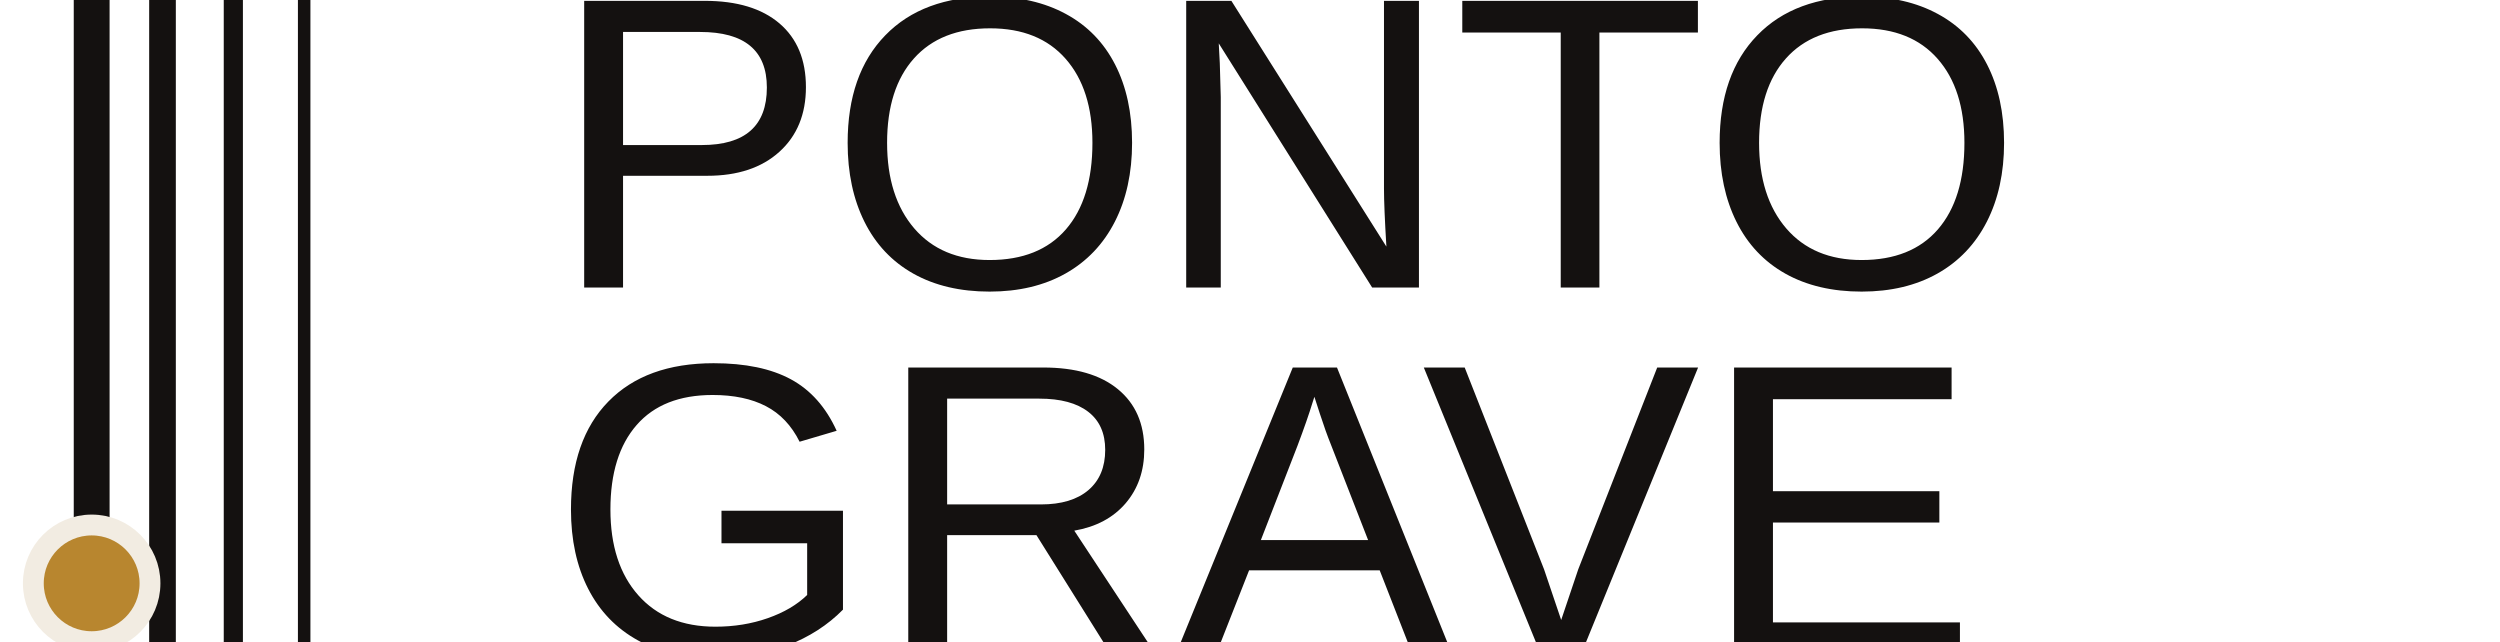
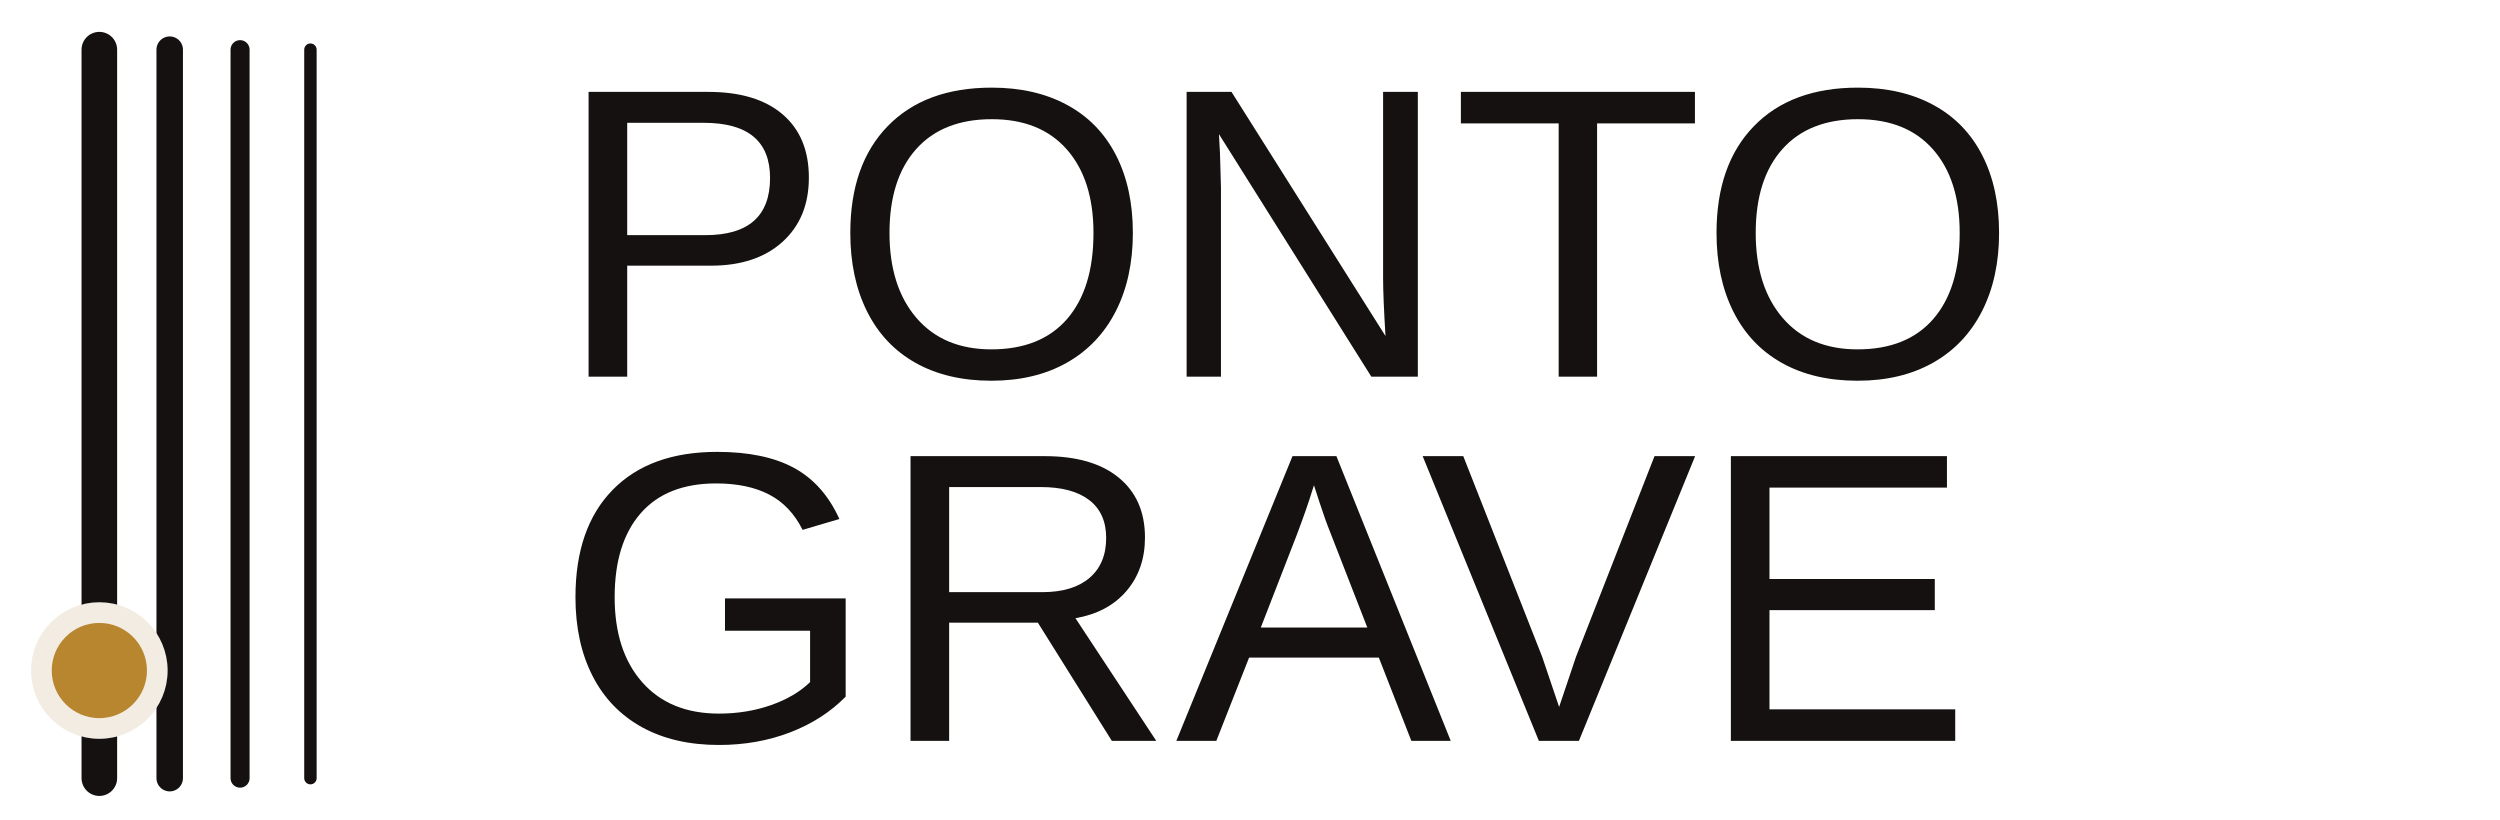
- <svg xmlns="http://www.w3.org/2000/svg" viewBox="18 48 600 154">
+ <svg xmlns="http://www.w3.org/2000/svg" viewBox="16 26 604 198">
  <defs>
    <filter id="corroido16" x="-3%" y="-3%" width="106%" height="106%" color-interpolation-filters="sRGB">
      <feTurbulence type="fractalNoise" baseFrequency="0.8" numOctaves="2" seed="4" result="ruidoFino" />
      <feColorMatrix in="ruidoFino" type="matrix" values="0 0 0 0 0  0 0 0 0 0  0 0 0 0 0  -22 0 0 0 17.50" result="furos" />
      <feTurbulence type="fractalNoise" baseFrequency="0.16" numOctaves="2" seed="21" result="ruidoMedio" />
      <feColorMatrix in="ruidoMedio" type="matrix" values="0 0 0 0 0  0 0 0 0 0  0 0 0 0 0  -22 0 0 0 17.72" result="lascas" />
      <feTurbulence type="fractalNoise" baseFrequency="0.035" numOctaves="3" seed="9" result="ruidoLargo" />
      <feColorMatrix in="ruidoLargo" type="matrix" values="0 0 0 0 0  0 0 0 0 0  0 0 0 0 0  -14 0 0 0 12.20" result="desgaste" />
      <feComposite in="furos" in2="lascas" operator="arithmetic" k1="1" k2="0" k3="0" k4="0" result="m1" />
      <feComposite in="m1" in2="desgaste" operator="arithmetic" k1="1" k2="0" k3="0" k4="0" result="mascara" />
      <feComposite in="SourceGraphic" in2="mascara" operator="in" result="corroido" />
      <feTurbulence type="turbulence" baseFrequency="0.09" numOctaves="2" seed="2" result="borda" />
      <feDisplacementMap in="corroido" in2="borda" scale="1.4" xChannelSelector="R" yChannelSelector="G" />
    </filter>
  </defs>
  <g>
    <line x1="40" y1="38" x2="40" y2="214" stroke="#141110" stroke-width="8.6" stroke-linecap="round" />
    <line x1="57" y1="38" x2="57" y2="214" stroke="#141110" stroke-width="6.4" stroke-linecap="round" />
    <line x1="74" y1="38" x2="74" y2="214" stroke="#141110" stroke-width="4.6" stroke-linecap="round" />
    <line x1="91" y1="38" x2="91" y2="214" stroke="#141110" stroke-width="3" stroke-linecap="round" />
    <circle cx="40" cy="188" r="14" fill="#B8862F" stroke="#F2ECE2" stroke-width="5" />
    <text x="150" y="117" font-family="'Archivo Black', 'Arial Black', 'Helvetica Neue', Arial, sans-serif" font-size="100" textLength="450" lengthAdjust="spacingAndGlyphs" fill="#141110">PONTO</text>
    <text x="150" y="205" font-family="'Archivo Black', 'Arial Black', 'Helvetica Neue', Arial, sans-serif" font-size="100" textLength="450" lengthAdjust="spacingAndGlyphs" fill="#141110">GRAVE</text>
  </g>
</svg>
